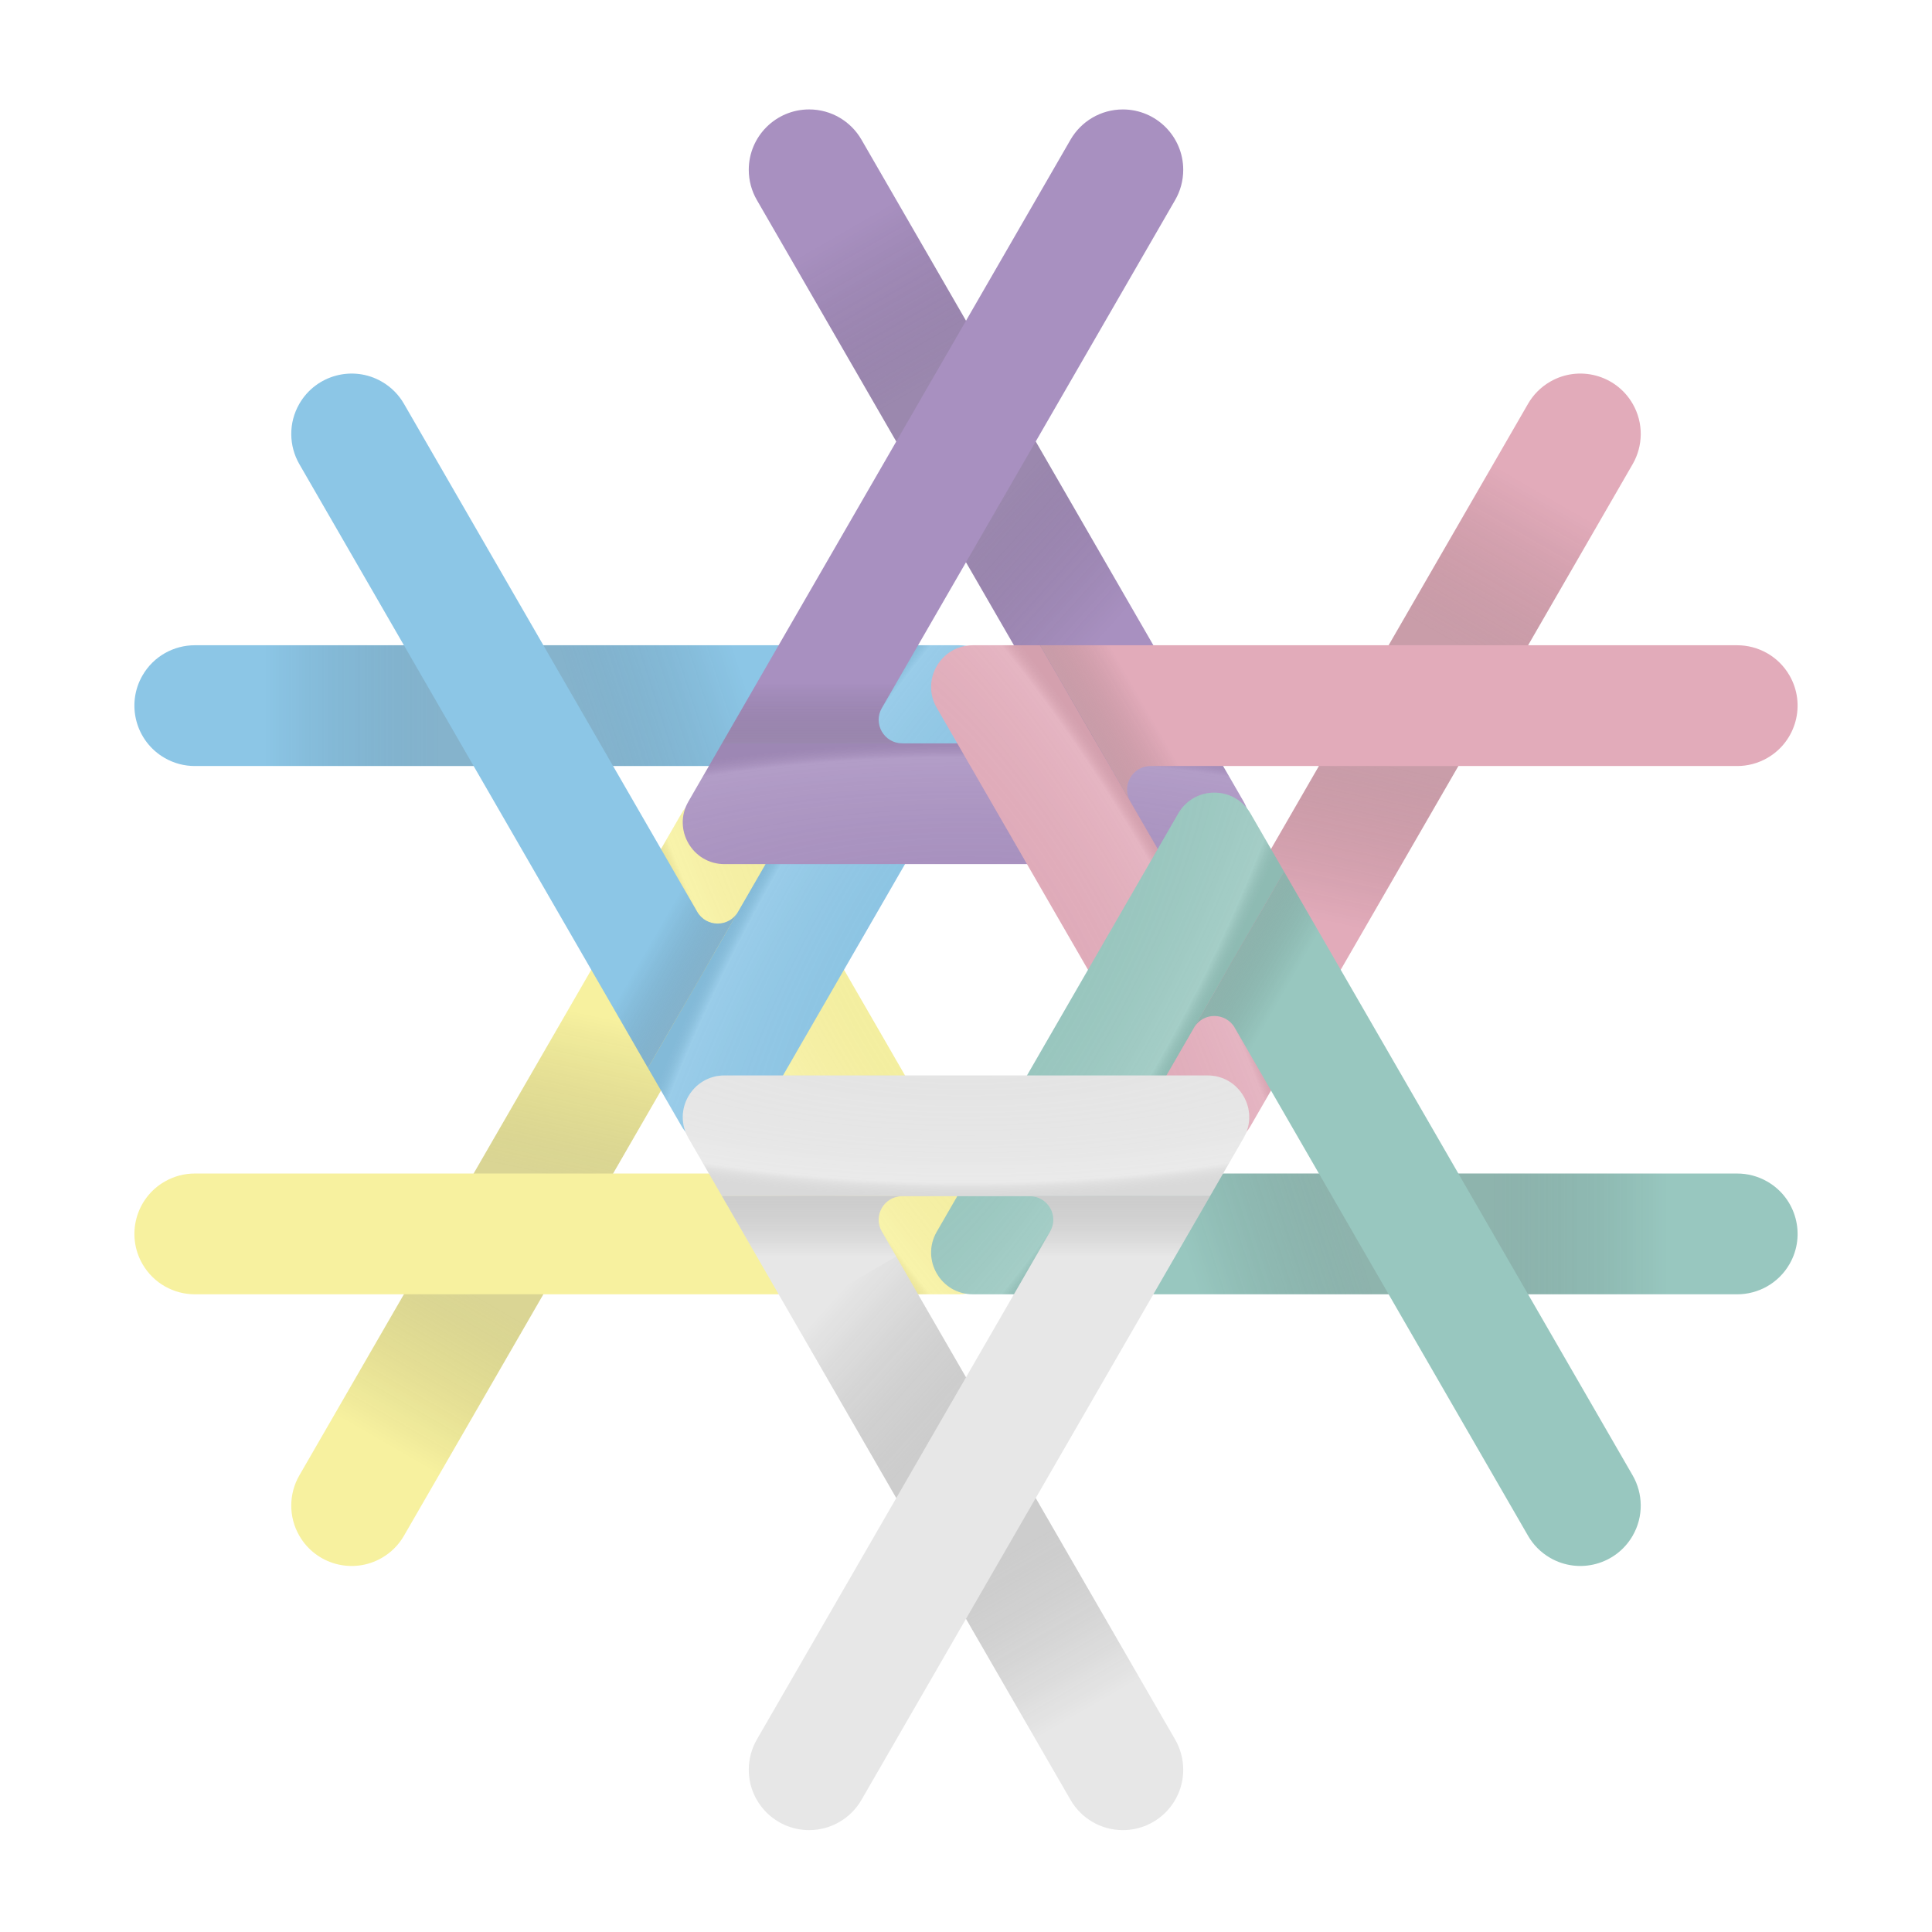
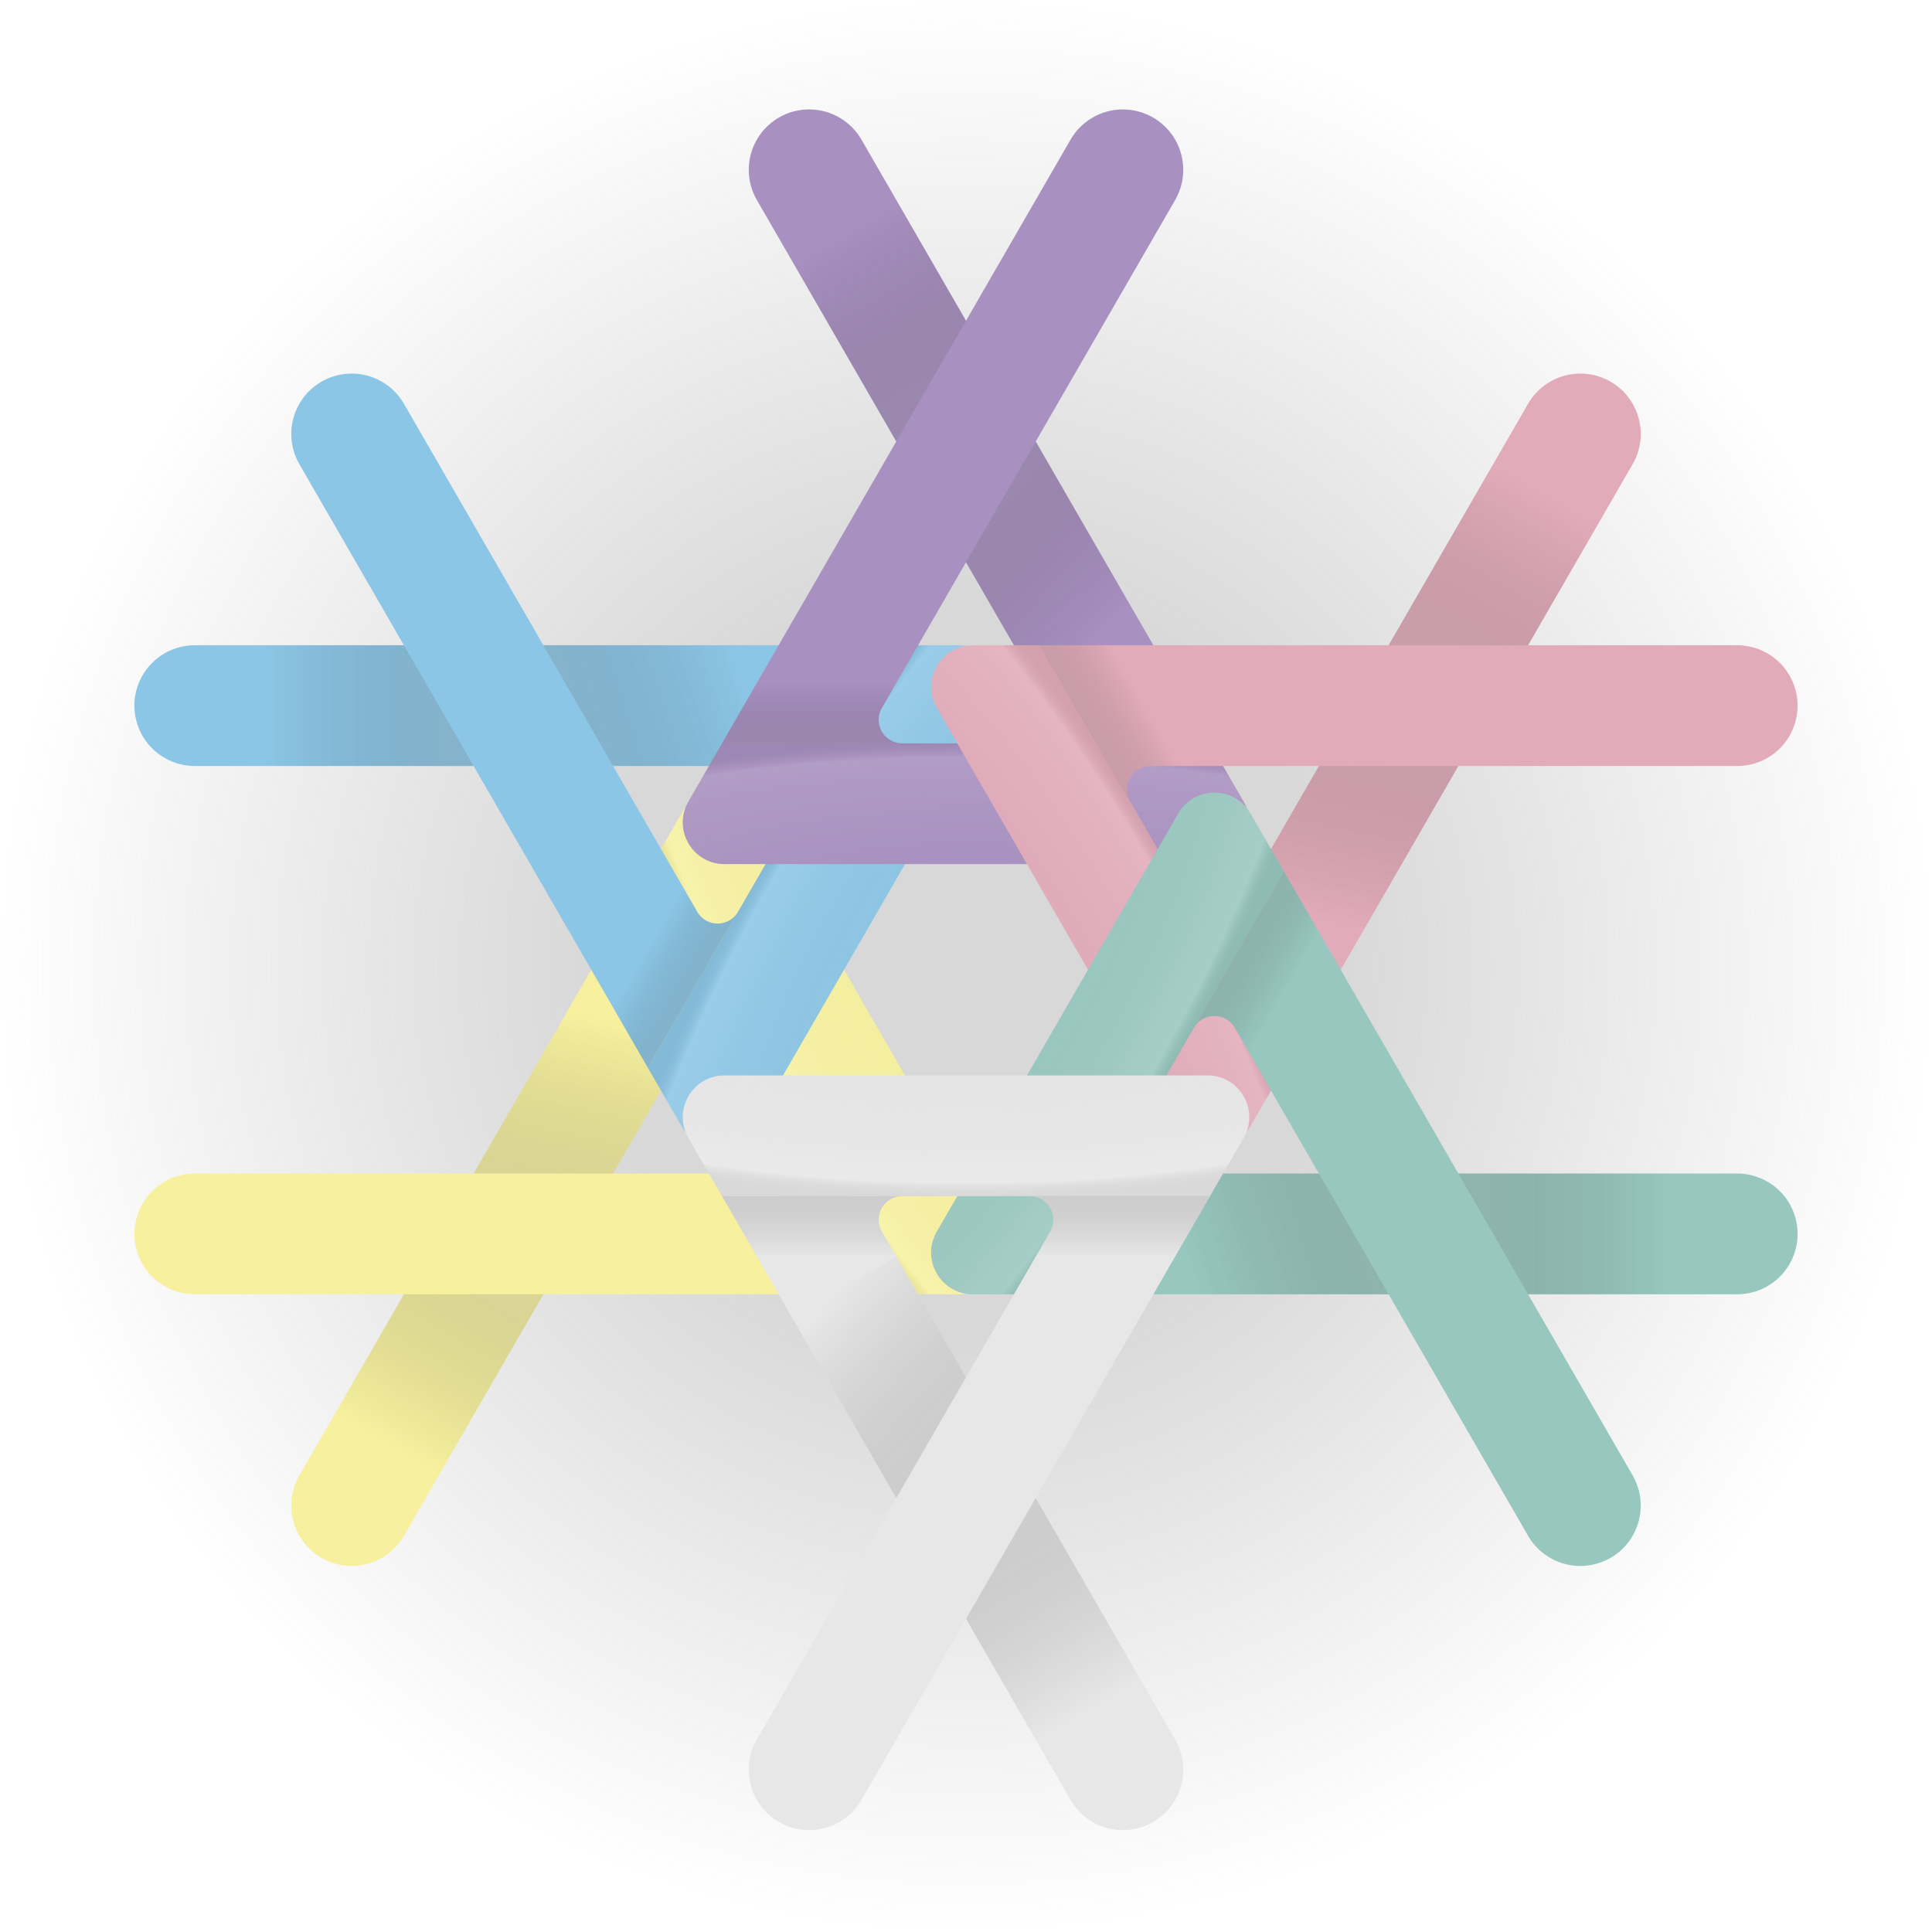
- <svg xmlns="http://www.w3.org/2000/svg" xmlns:xlink="http://www.w3.org/1999/xlink" width="128" height="128" viewBox="0 0 128 128" version="1.1" id="svg1">
+ <svg xmlns="http://www.w3.org/2000/svg" xmlns:xlink="http://www.w3.org/1999/xlink" width="256" height="256" viewBox="0 0 128 128" version="1.1" id="svg1">
  <defs id="defs1">
+     <linearGradient id="linearGradient1">
+       <stop style="stop-color:#808080;stop-opacity:0.305;" offset="0.387" id="stop3" />
+       <stop style="stop-color:#7e7e7e;stop-opacity:0;" offset="1" id="stop4" />
+     </linearGradient>
    <linearGradient id="linearGradient10">
      <stop style="stop-color:#7f7f7f;stop-opacity:0;" offset="0" id="stop10" />
      <stop style="stop-color:#ffffff;stop-opacity:0.117;" offset="0.921" id="stop12" />
      <stop style="stop-color:#000000;stop-opacity:0.061;" offset="1" id="stop11" />
    </linearGradient>
    <linearGradient id="linearGradient26">
      <stop style="stop-color:#686868;stop-opacity:0.208;" offset="0" id="stop26" />
      <stop style="stop-color:#000000;stop-opacity:0;" offset="1" id="stop27" />
    </linearGradient>
    <linearGradient xlink:href="#linearGradient26" id="linearGradient3" x1="50.31" y1="28" x2="57.238" y2="40" gradientUnits="userSpaceOnUse" />
    <linearGradient id="linearGradient2-0" gradientTransform="scale(0.8495219,1.177133)" x1="56.503" y1="20.389" x2="70.095" y2="20.389" gradientUnits="userSpaceOnUse">
      <stop style="stop-color:#686868;stop-opacity:0.208;" offset="0" id="stop1" />
      <stop style="stop-color:#000000;stop-opacity:0;" offset="1" id="stop2" />
    </linearGradient>
    <linearGradient xlink:href="#linearGradient26" id="linearGradient3-4" x1="50.31" y1="28" x2="56.083" y2="38" gradientUnits="userSpaceOnUse" />
    <radialGradient xlink:href="#linearGradient10" id="radialGradient88" gradientUnits="userSpaceOnUse" gradientTransform="matrix(2.131455,1.8003376e-7,-1.7221384e-7,0.64117,-54.30985,-19.68658)" cx="48" cy="118.044" fx="48" fy="118.044" r="18.767" />
    <linearGradient xlink:href="#linearGradient26" id="linearGradient88" gradientUnits="userSpaceOnUse" x1="58.195" y1="44" x2="58.195" y2="40" />
    <linearGradient xlink:href="#linearGradient26" id="linearGradient89" gradientUnits="userSpaceOnUse" x1="37.805" y1="44" x2="37.805" y2="40" />
    <linearGradient xlink:href="#linearGradient2-0" id="linearGradient90" gradientUnits="userSpaceOnUse" gradientTransform="scale(0.8495219,1.177133)" x1="59.221" y1="23.787" x2="66.017" y2="32.282" />
    <linearGradient xlink:href="#linearGradient26" id="linearGradient91" gradientUnits="userSpaceOnUse" x1="45.691" y1="20" x2="39.917" y2="10" />
    <radialGradient xlink:href="#linearGradient10" id="radialGradient91" gradientUnits="userSpaceOnUse" gradientTransform="matrix(2.131455,1.8003376e-7,-1.7221384e-7,0.64117,-54.30985,-19.68658)" cx="48" cy="118.044" fx="48" fy="118.044" r="18.767" />
    <linearGradient xlink:href="#linearGradient26" id="linearGradient92" gradientUnits="userSpaceOnUse" x1="58.195" y1="44" x2="58.195" y2="40" />
    <linearGradient xlink:href="#linearGradient26" id="linearGradient93" gradientUnits="userSpaceOnUse" x1="37.805" y1="44" x2="37.805" y2="40" />
    <linearGradient xlink:href="#linearGradient2-0" id="linearGradient94" gradientUnits="userSpaceOnUse" gradientTransform="scale(0.8495219,1.177133)" x1="59.221" y1="23.787" x2="66.017" y2="32.282" />
    <linearGradient xlink:href="#linearGradient26" id="linearGradient95" gradientUnits="userSpaceOnUse" x1="45.691" y1="20" x2="39.917" y2="10" />
    <radialGradient xlink:href="#linearGradient10" id="radialGradient95" gradientUnits="userSpaceOnUse" gradientTransform="matrix(2.131455,1.8003376e-7,-1.7221384e-7,0.64117,-54.30985,-19.68658)" cx="48" cy="118.044" fx="48" fy="118.044" r="18.767" />
    <linearGradient xlink:href="#linearGradient26" id="linearGradient96" gradientUnits="userSpaceOnUse" x1="58.195" y1="44" x2="58.195" y2="40" />
    <linearGradient xlink:href="#linearGradient26" id="linearGradient97" gradientUnits="userSpaceOnUse" x1="37.805" y1="44" x2="37.805" y2="40" />
    <linearGradient xlink:href="#linearGradient2-0" id="linearGradient98" gradientUnits="userSpaceOnUse" gradientTransform="scale(0.8495219,1.177133)" x1="59.221" y1="23.787" x2="66.017" y2="32.282" />
    <linearGradient xlink:href="#linearGradient26" id="linearGradient99" gradientUnits="userSpaceOnUse" x1="45.691" y1="20" x2="39.917" y2="10" />
    <radialGradient xlink:href="#linearGradient10" id="radialGradient99" gradientUnits="userSpaceOnUse" gradientTransform="matrix(2.131455,1.8003376e-7,-1.7221384e-7,0.64117,-54.30985,-19.68658)" cx="48" cy="118.044" fx="48" fy="118.044" r="18.767" />
    <linearGradient xlink:href="#linearGradient26" id="linearGradient100" gradientUnits="userSpaceOnUse" x1="58.195" y1="44" x2="58.195" y2="40" />
    <linearGradient xlink:href="#linearGradient26" id="linearGradient101" gradientUnits="userSpaceOnUse" x1="37.805" y1="44" x2="37.805" y2="40" />
    <linearGradient xlink:href="#linearGradient2-0" id="linearGradient102" gradientUnits="userSpaceOnUse" gradientTransform="scale(0.8495219,1.177133)" x1="59.221" y1="23.787" x2="66.017" y2="32.282" />
    <linearGradient xlink:href="#linearGradient26" id="linearGradient103" gradientUnits="userSpaceOnUse" x1="45.691" y1="20" x2="39.917" y2="10" />
    <radialGradient xlink:href="#linearGradient10" id="radialGradient103" gradientUnits="userSpaceOnUse" gradientTransform="matrix(2.131455,1.8003376e-7,-1.7221384e-7,0.64117,-54.30985,-19.68658)" cx="48" cy="118.044" fx="48" fy="118.044" r="18.767" />
    <linearGradient xlink:href="#linearGradient26" id="linearGradient104" gradientUnits="userSpaceOnUse" x1="58.195" y1="44" x2="58.195" y2="40" />
    <linearGradient xlink:href="#linearGradient26" id="linearGradient105" gradientUnits="userSpaceOnUse" x1="37.805" y1="44" x2="37.805" y2="40" />
    <linearGradient xlink:href="#linearGradient2-0" id="linearGradient106" gradientUnits="userSpaceOnUse" gradientTransform="scale(0.8495219,1.177133)" x1="59.221" y1="23.787" x2="66.017" y2="32.282" />
    <linearGradient xlink:href="#linearGradient26" id="linearGradient107" gradientUnits="userSpaceOnUse" x1="45.691" y1="20" x2="39.917" y2="10" />
    <radialGradient xlink:href="#linearGradient10" id="radialGradient107" gradientUnits="userSpaceOnUse" gradientTransform="matrix(2.131455,1.8003376e-7,-1.7221384e-7,0.64117,-54.30985,-19.68658)" cx="48" cy="118.044" fx="48" fy="118.044" r="18.767" />
    <linearGradient xlink:href="#linearGradient26" id="linearGradient108" gradientUnits="userSpaceOnUse" x1="58.195" y1="44" x2="58.195" y2="40" />
    <linearGradient xlink:href="#linearGradient26" id="linearGradient109" gradientUnits="userSpaceOnUse" x1="37.805" y1="44" x2="37.805" y2="40" />
    <linearGradient xlink:href="#linearGradient2-0" id="linearGradient110" gradientUnits="userSpaceOnUse" gradientTransform="scale(0.8495219,1.177133)" x1="59.221" y1="23.787" x2="66.017" y2="32.282" />
    <linearGradient xlink:href="#linearGradient26" id="linearGradient111" gradientUnits="userSpaceOnUse" x1="45.691" y1="20" x2="39.917" y2="10" />
+     <radialGradient xlink:href="#linearGradient1" id="radialGradient4" cx="64" cy="64" fx="64" fy="64" r="64" gradientUnits="userSpaceOnUse" />
  </defs>
+   <circle style="fill:url(#radialGradient4);stroke:none;stroke-linecap:round;stroke-linejoin:round" id="path1" cx="64" cy="64" r="64" />
  <g id="g88">
    <g id="g111" transform="rotate(150,64,64.25)">
      <g id="g46" transform="rotate(90,53.375,69.625)">
        <g id="g40" style="fill:#f7f19f;fill-opacity:1">
          <path style="fill:#f7f19f;fill-opacity:1;stroke:none;stroke-width:2;stroke-linecap:round;stroke-linejoin:round;stroke-dasharray:none;stroke-opacity:1" d="m 31.834,44 -2.226,3.856 c -1.063,1.842 0.266,4.144 2.392,4.144 L 64,52 c 2.126,0 3.456,-2.302 2.392,-4.144 L 64.166,44 Z" id="path38" />
          <path id="path39" style="display:inline;fill:#f7f19f;fill-opacity:1;stroke:none;stroke-width:1.999;stroke-linecap:round;stroke-linejoin:round;stroke-dasharray:none;stroke-opacity:1" d="M 34.144,8 49.352,34.342 M 34.143,8 c -0.34,-0.588 -0.535,-1.272 -0.535,-2 0,-2.209 1.791,-4 4,-4 1.48,0 2.773,0.804 3.465,2 L 64.166,44 H 52.224 c 1.202,0 1.953,-1.301 1.352,-2.342 l -4.224,-7.316" />
          <path id="path40" style="display:inline;fill:#f7f19f;fill-opacity:1;stroke:none;stroke-width:2;stroke-linecap:round;stroke-linejoin:round;stroke-dasharray:none;stroke-opacity:1" d="M 61.857,8 46.648,34.342 M 61.857,8.001 c 0.34,-0.588 0.535,-1.272 0.535,-2 0,-2.209 -1.791,-4 -4,-4 -1.48,0 -2.773,0.804 -3.465,2 L 31.834,44 h 11.942 c -1.202,0 -1.953,-1.301 -1.352,-2.342 l 4.224,-7.316" />
        </g>
        <g id="g45">
          <path style="fill:url(#radialGradient99);fill-opacity:1;stroke:none;stroke-width:2;stroke-linecap:round;stroke-linejoin:round;stroke-dasharray:none;stroke-opacity:1" d="m 31.834,44 -2.226,3.856 c -1.063,1.842 0.266,4.144 2.392,4.144 L 64,52 c 2.126,0 3.456,-2.302 2.392,-4.144 L 64.166,44 Z" id="path41" />
          <path id="path42" style="display:inline;fill:url(#linearGradient100);fill-opacity:1;stroke:none;stroke-width:1.999;stroke-linecap:round;stroke-linejoin:round;stroke-dasharray:none;stroke-opacity:1" d="M 59.547,36 64.166,44 H 52.224 c 1.202,0 1.953,-1.301 1.352,-2.342 L 52.619,40 Z" />
          <path id="path43" style="display:inline;fill:url(#linearGradient101);fill-opacity:1;stroke:none;stroke-width:2;stroke-linecap:round;stroke-linejoin:round;stroke-dasharray:none;stroke-opacity:1" d="m 36.453,36 -4.619,8 h 11.942 c -1.202,0 -1.953,-1.301 -1.352,-2.342 L 43.382,40 Z" />
          <path style="fill:url(#linearGradient102);fill-opacity:1;stroke:none;stroke-width:2;stroke-linecap:round;stroke-linejoin:round;stroke-dasharray:none;stroke-opacity:1" d="M 48,32 52.619,24 59.547,36 52.619,40 Z" id="path44" />
          <path style="display:inline;opacity:1;fill:url(#linearGradient103);fill-opacity:1;fill-rule:nonzero;stroke:none;stroke-width:1.002;stroke-linecap:round;stroke-linejoin:round;stroke-dasharray:none;stroke-opacity:1" d="M 48,16 43.381,24 36.453,12 43.382,8 Z" id="path45" />
        </g>
      </g>
      <g id="g54" transform="rotate(150,55.29663,63.76859)">
        <g id="g48" style="fill:#8cc6e6;fill-opacity:1">
          <path style="fill:#8cc6e6;fill-opacity:1;stroke:none;stroke-width:2;stroke-linecap:round;stroke-linejoin:round;stroke-dasharray:none;stroke-opacity:1" d="m 31.834,44 -2.226,3.856 c -1.063,1.842 0.266,4.144 2.392,4.144 L 64,52 c 2.126,0 3.456,-2.302 2.392,-4.144 L 64.166,44 Z" id="path46" />
          <path id="path47" style="display:inline;fill:#8cc6e6;fill-opacity:1;stroke:none;stroke-width:1.999;stroke-linecap:round;stroke-linejoin:round;stroke-dasharray:none;stroke-opacity:1" d="M 34.144,8 49.352,34.342 M 34.143,8 c -0.34,-0.588 -0.535,-1.272 -0.535,-2 0,-2.209 1.791,-4 4,-4 1.48,0 2.773,0.804 3.465,2 L 64.166,44 H 52.224 c 1.202,0 1.953,-1.301 1.352,-2.342 l -4.224,-7.316" />
          <path id="path48" style="display:inline;fill:#8cc6e6;fill-opacity:1;stroke:none;stroke-width:2;stroke-linecap:round;stroke-linejoin:round;stroke-dasharray:none;stroke-opacity:1" d="M 61.857,8 46.648,34.342 M 61.857,8.001 c 0.34,-0.588 0.535,-1.272 0.535,-2 0,-2.209 -1.791,-4 -4,-4 -1.48,0 -2.773,0.804 -3.465,2 L 31.834,44 h 11.942 c -1.202,0 -1.953,-1.301 -1.352,-2.342 l 4.224,-7.316" />
        </g>
        <g id="g53">
          <path style="fill:url(#radialGradient95);fill-opacity:1;stroke:none;stroke-width:2;stroke-linecap:round;stroke-linejoin:round;stroke-dasharray:none;stroke-opacity:1" d="m 31.834,44 -2.226,3.856 c -1.063,1.842 0.266,4.144 2.392,4.144 L 64,52 c 2.126,0 3.456,-2.302 2.392,-4.144 L 64.166,44 Z" id="path49" />
          <path id="path50" style="display:inline;fill:url(#linearGradient96);fill-opacity:1;stroke:none;stroke-width:1.999;stroke-linecap:round;stroke-linejoin:round;stroke-dasharray:none;stroke-opacity:1" d="M 59.547,36 64.166,44 H 52.224 c 1.202,0 1.953,-1.301 1.352,-2.342 L 52.619,40 Z" />
          <path id="path51" style="display:inline;fill:url(#linearGradient97);fill-opacity:1;stroke:none;stroke-width:2;stroke-linecap:round;stroke-linejoin:round;stroke-dasharray:none;stroke-opacity:1" d="m 36.453,36 -4.619,8 h 11.942 c -1.202,0 -1.953,-1.301 -1.352,-2.342 L 43.382,40 Z" />
          <path style="fill:url(#linearGradient98);fill-opacity:1;stroke:none;stroke-width:2;stroke-linecap:round;stroke-linejoin:round;stroke-dasharray:none;stroke-opacity:1" d="M 48,32 52.619,24 59.547,36 52.619,40 Z" id="path52" />
          <path style="display:inline;opacity:1;fill:url(#linearGradient99);fill-opacity:1;fill-rule:nonzero;stroke:none;stroke-width:1.002;stroke-linecap:round;stroke-linejoin:round;stroke-dasharray:none;stroke-opacity:1" d="M 48,16 43.381,24 36.453,12 43.382,8 Z" id="path53" />
        </g>
      </g>
      <g id="g62" transform="rotate(-150,56.70337,59.48141)">
        <g id="g56" style="fill:#a890c0;fill-opacity:1">
          <path style="fill:#a890c0;fill-opacity:1;stroke:none;stroke-width:2;stroke-linecap:round;stroke-linejoin:round;stroke-dasharray:none;stroke-opacity:1" d="m 31.834,44 -2.226,3.856 c -1.063,1.842 0.266,4.144 2.392,4.144 L 64,52 c 2.126,0 3.456,-2.302 2.392,-4.144 L 64.166,44 Z" id="path54" />
          <path id="path55" style="display:inline;fill:#a890c0;fill-opacity:1;stroke:none;stroke-width:1.999;stroke-linecap:round;stroke-linejoin:round;stroke-dasharray:none;stroke-opacity:1" d="M 34.144,8 49.352,34.342 M 34.143,8 c -0.34,-0.588 -0.535,-1.272 -0.535,-2 0,-2.209 1.791,-4 4,-4 1.48,0 2.773,0.804 3.465,2 L 64.166,44 H 52.224 c 1.202,0 1.953,-1.301 1.352,-2.342 l -4.224,-7.316" />
          <path id="path56" style="display:inline;fill:#a890c0;fill-opacity:1;stroke:none;stroke-width:2;stroke-linecap:round;stroke-linejoin:round;stroke-dasharray:none;stroke-opacity:1" d="M 61.857,8 46.648,34.342 M 61.857,8.001 c 0.34,-0.588 0.535,-1.272 0.535,-2 0,-2.209 -1.791,-4 -4,-4 -1.48,0 -2.773,0.804 -3.465,2 L 31.834,44 h 11.942 c -1.202,0 -1.953,-1.301 -1.352,-2.342 l 4.224,-7.316" />
        </g>
        <g id="g61">
          <path style="fill:url(#radialGradient88);fill-opacity:1;stroke:none;stroke-width:2;stroke-linecap:round;stroke-linejoin:round;stroke-dasharray:none;stroke-opacity:1" d="m 31.834,44 -2.226,3.856 c -1.063,1.842 0.266,4.144 2.392,4.144 L 64,52 c 2.126,0 3.456,-2.302 2.392,-4.144 L 64.166,44 Z" id="path57" />
          <path id="path58" style="display:inline;fill:url(#linearGradient88);fill-opacity:1;stroke:none;stroke-width:1.999;stroke-linecap:round;stroke-linejoin:round;stroke-dasharray:none;stroke-opacity:1" d="M 59.547,36 64.166,44 H 52.224 c 1.202,0 1.953,-1.301 1.352,-2.342 L 52.619,40 Z" />
          <path id="path59" style="display:inline;fill:url(#linearGradient89);fill-opacity:1;stroke:none;stroke-width:2;stroke-linecap:round;stroke-linejoin:round;stroke-dasharray:none;stroke-opacity:1" d="m 36.453,36 -4.619,8 h 11.942 c -1.202,0 -1.953,-1.301 -1.352,-2.342 L 43.382,40 Z" />
          <path style="fill:url(#linearGradient90);fill-opacity:1;stroke:none;stroke-width:2;stroke-linecap:round;stroke-linejoin:round;stroke-dasharray:none;stroke-opacity:1" d="M 48,32 52.619,24 59.547,36 52.619,40 Z" id="path60" />
          <path style="display:inline;opacity:1;fill:url(#linearGradient91);fill-opacity:1;fill-rule:nonzero;stroke:none;stroke-width:1.002;stroke-linecap:round;stroke-linejoin:round;stroke-dasharray:none;stroke-opacity:1" d="M 48,16 43.381,24 36.453,12 43.382,8 Z" id="path61" />
        </g>
      </g>
      <g id="g70" transform="rotate(-90,58.625,53.625)">
        <g id="g64" style="fill:#e2abba;fill-opacity:1">
          <path style="fill:#e2abba;fill-opacity:1;stroke:none;stroke-width:2;stroke-linecap:round;stroke-linejoin:round;stroke-dasharray:none;stroke-opacity:1" d="m 31.834,44 -2.226,3.856 c -1.063,1.842 0.266,4.144 2.392,4.144 L 64,52 c 2.126,0 3.456,-2.302 2.392,-4.144 L 64.166,44 Z" id="path62" />
          <path id="path63" style="display:inline;fill:#e2abba;fill-opacity:1;stroke:none;stroke-width:1.999;stroke-linecap:round;stroke-linejoin:round;stroke-dasharray:none;stroke-opacity:1" d="M 34.144,8 49.352,34.342 M 34.143,8 c -0.34,-0.588 -0.535,-1.272 -0.535,-2 0,-2.209 1.791,-4 4,-4 1.48,0 2.773,0.804 3.465,2 L 64.166,44 H 52.224 c 1.202,0 1.953,-1.301 1.352,-2.342 l -4.224,-7.316" />
          <path id="path64" style="display:inline;fill:#e2abba;fill-opacity:1;stroke:none;stroke-width:2;stroke-linecap:round;stroke-linejoin:round;stroke-dasharray:none;stroke-opacity:1" d="M 61.857,8 46.648,34.342 M 61.857,8.001 c 0.34,-0.588 0.535,-1.272 0.535,-2 0,-2.209 -1.791,-4 -4,-4 -1.48,0 -2.773,0.804 -3.465,2 L 31.834,44 h 11.942 c -1.202,0 -1.953,-1.301 -1.352,-2.342 l 4.224,-7.316" />
        </g>
        <g id="g69">
          <path style="fill:url(#radialGradient91);fill-opacity:1;stroke:none;stroke-width:2;stroke-linecap:round;stroke-linejoin:round;stroke-dasharray:none;stroke-opacity:1" d="m 31.834,44 -2.226,3.856 c -1.063,1.842 0.266,4.144 2.392,4.144 L 64,52 c 2.126,0 3.456,-2.302 2.392,-4.144 L 64.166,44 Z" id="path65" />
          <path id="path66" style="display:inline;fill:url(#linearGradient92);fill-opacity:1;stroke:none;stroke-width:1.999;stroke-linecap:round;stroke-linejoin:round;stroke-dasharray:none;stroke-opacity:1" d="M 59.547,36 64.166,44 H 52.224 c 1.202,0 1.953,-1.301 1.352,-2.342 L 52.619,40 Z" />
          <path id="path67" style="display:inline;fill:url(#linearGradient93);fill-opacity:1;stroke:none;stroke-width:2;stroke-linecap:round;stroke-linejoin:round;stroke-dasharray:none;stroke-opacity:1" d="m 36.453,36 -4.619,8 h 11.942 c -1.202,0 -1.953,-1.301 -1.352,-2.342 L 43.382,40 Z" />
          <path style="fill:url(#linearGradient94);fill-opacity:1;stroke:none;stroke-width:2;stroke-linecap:round;stroke-linejoin:round;stroke-dasharray:none;stroke-opacity:1" d="M 48,32 52.619,24 59.547,36 52.619,40 Z" id="path68" />
          <path style="display:inline;opacity:1;fill:url(#linearGradient95);fill-opacity:1;fill-rule:nonzero;stroke:none;stroke-width:1.002;stroke-linecap:round;stroke-linejoin:round;stroke-dasharray:none;stroke-opacity:1" d="M 48,16 43.381,24 36.453,12 43.382,8 Z" id="path69" />
        </g>
      </g>
      <g id="g78" transform="rotate(-29.99999,65.79664,31.76859)">
        <g id="g72" style="fill:#98c7bf;fill-opacity:1">
          <path style="fill:#98c7bf;fill-opacity:1;stroke:none;stroke-width:2;stroke-linecap:round;stroke-linejoin:round;stroke-dasharray:none;stroke-opacity:1" d="m 31.834,44 -2.226,3.856 c -1.063,1.842 0.266,4.144 2.392,4.144 L 64,52 c 2.126,0 3.456,-2.302 2.392,-4.144 L 64.166,44 Z" id="path70" />
          <path id="path71" style="display:inline;fill:#98c7bf;fill-opacity:1;stroke:none;stroke-width:1.999;stroke-linecap:round;stroke-linejoin:round;stroke-dasharray:none;stroke-opacity:1" d="M 34.144,8 49.352,34.342 M 34.143,8 c -0.34,-0.588 -0.535,-1.272 -0.535,-2 0,-2.209 1.791,-4 4,-4 1.48,0 2.773,0.804 3.465,2 L 64.166,44 H 52.224 c 1.202,0 1.953,-1.301 1.352,-2.342 l -4.224,-7.316" />
          <path id="path72" style="display:inline;fill:#98c7bf;fill-opacity:1;stroke:none;stroke-width:2;stroke-linecap:round;stroke-linejoin:round;stroke-dasharray:none;stroke-opacity:1" d="M 61.857,8 46.648,34.342 M 61.857,8.001 c 0.34,-0.588 0.535,-1.272 0.535,-2 0,-2.209 -1.791,-4 -4,-4 -1.48,0 -2.773,0.804 -3.465,2 L 31.834,44 h 11.942 c -1.202,0 -1.953,-1.301 -1.352,-2.342 l 4.224,-7.316" />
        </g>
        <g id="g77">
          <path style="fill:url(#radialGradient107);fill-opacity:1;stroke:none;stroke-width:2;stroke-linecap:round;stroke-linejoin:round;stroke-dasharray:none;stroke-opacity:1" d="m 31.834,44 -2.226,3.856 c -1.063,1.842 0.266,4.144 2.392,4.144 L 64,52 c 2.126,0 3.456,-2.302 2.392,-4.144 L 64.166,44 Z" id="path73" />
          <path id="path74" style="display:inline;fill:url(#linearGradient108);fill-opacity:1;stroke:none;stroke-width:1.999;stroke-linecap:round;stroke-linejoin:round;stroke-dasharray:none;stroke-opacity:1" d="M 59.547,36 64.166,44 H 52.224 c 1.202,0 1.953,-1.301 1.352,-2.342 L 52.619,40 Z" />
          <path id="path75" style="display:inline;fill:url(#linearGradient109);fill-opacity:1;stroke:none;stroke-width:2;stroke-linecap:round;stroke-linejoin:round;stroke-dasharray:none;stroke-opacity:1" d="m 36.453,36 -4.619,8 h 11.942 c -1.202,0 -1.953,-1.301 -1.352,-2.342 L 43.382,40 Z" />
          <path style="fill:url(#linearGradient110);fill-opacity:1;stroke:none;stroke-width:2;stroke-linecap:round;stroke-linejoin:round;stroke-dasharray:none;stroke-opacity:1" d="M 48,32 52.619,24 59.547,36 52.619,40 Z" id="path76" />
          <path style="display:inline;opacity:1;fill:url(#linearGradient111);fill-opacity:1;fill-rule:nonzero;stroke:none;stroke-width:1.002;stroke-linecap:round;stroke-linejoin:round;stroke-dasharray:none;stroke-opacity:1" d="M 48,16 43.381,24 36.453,12 43.382,8 Z" id="path77" />
        </g>
      </g>
      <g id="g86" transform="rotate(30,46.20337,91.4814)">
        <g id="g80" style="fill:#e7e7e7;fill-opacity:1">
          <path style="fill:#e7e7e7;fill-opacity:1;stroke:none;stroke-width:2;stroke-linecap:round;stroke-linejoin:round;stroke-dasharray:none;stroke-opacity:1" d="m 31.834,44 -2.226,3.856 c -1.063,1.842 0.266,4.144 2.392,4.144 L 64,52 c 2.126,0 3.456,-2.302 2.392,-4.144 L 64.166,44 Z" id="path78" />
          <path id="path79" style="display:inline;fill:#e7e7e7;fill-opacity:1;stroke:none;stroke-width:1.999;stroke-linecap:round;stroke-linejoin:round;stroke-dasharray:none;stroke-opacity:1" d="M 34.144,8 49.352,34.342 M 34.143,8 c -0.34,-0.588 -0.535,-1.272 -0.535,-2 0,-2.209 1.791,-4 4,-4 1.48,0 2.773,0.804 3.465,2 L 64.166,44 H 52.224 c 1.202,0 1.953,-1.301 1.352,-2.342 l -4.224,-7.316" />
          <path id="path80" style="display:inline;fill:#e7e7e7;fill-opacity:1;stroke:none;stroke-width:2;stroke-linecap:round;stroke-linejoin:round;stroke-dasharray:none;stroke-opacity:1" d="M 61.857,8 46.648,34.342 M 61.857,8.001 c 0.34,-0.588 0.535,-1.272 0.535,-2 0,-2.209 -1.791,-4 -4,-4 -1.48,0 -2.773,0.804 -3.465,2 L 31.834,44 h 11.942 c -1.202,0 -1.953,-1.301 -1.352,-2.342 l 4.224,-7.316" />
        </g>
        <g id="g85">
          <path style="fill:url(#radialGradient103);fill-opacity:1;stroke:none;stroke-width:2;stroke-linecap:round;stroke-linejoin:round;stroke-dasharray:none;stroke-opacity:1" d="m 31.834,44 -2.226,3.856 c -1.063,1.842 0.266,4.144 2.392,4.144 L 64,52 c 2.126,0 3.456,-2.302 2.392,-4.144 L 64.166,44 Z" id="path81" />
          <path id="path82" style="display:inline;fill:url(#linearGradient104);fill-opacity:1;stroke:none;stroke-width:1.999;stroke-linecap:round;stroke-linejoin:round;stroke-dasharray:none;stroke-opacity:1" d="M 59.547,36 64.166,44 H 52.224 c 1.202,0 1.953,-1.301 1.352,-2.342 L 52.619,40 Z" />
          <path id="path83" style="display:inline;fill:url(#linearGradient105);fill-opacity:1;stroke:none;stroke-width:2;stroke-linecap:round;stroke-linejoin:round;stroke-dasharray:none;stroke-opacity:1" d="m 36.453,36 -4.619,8 h 11.942 c -1.202,0 -1.953,-1.301 -1.352,-2.342 L 43.382,40 Z" />
          <path style="fill:url(#linearGradient106);fill-opacity:1;stroke:none;stroke-width:2;stroke-linecap:round;stroke-linejoin:round;stroke-dasharray:none;stroke-opacity:1" d="M 48,32 52.619,24 59.547,36 52.619,40 Z" id="path84" />
          <path style="display:inline;opacity:1;fill:url(#linearGradient107);fill-opacity:1;fill-rule:nonzero;stroke:none;stroke-width:1.002;stroke-linecap:round;stroke-linejoin:round;stroke-dasharray:none;stroke-opacity:1" d="M 48,16 43.381,24 36.453,12 43.382,8 Z" id="path85" />
        </g>
      </g>
    </g>
  </g>
</svg>
